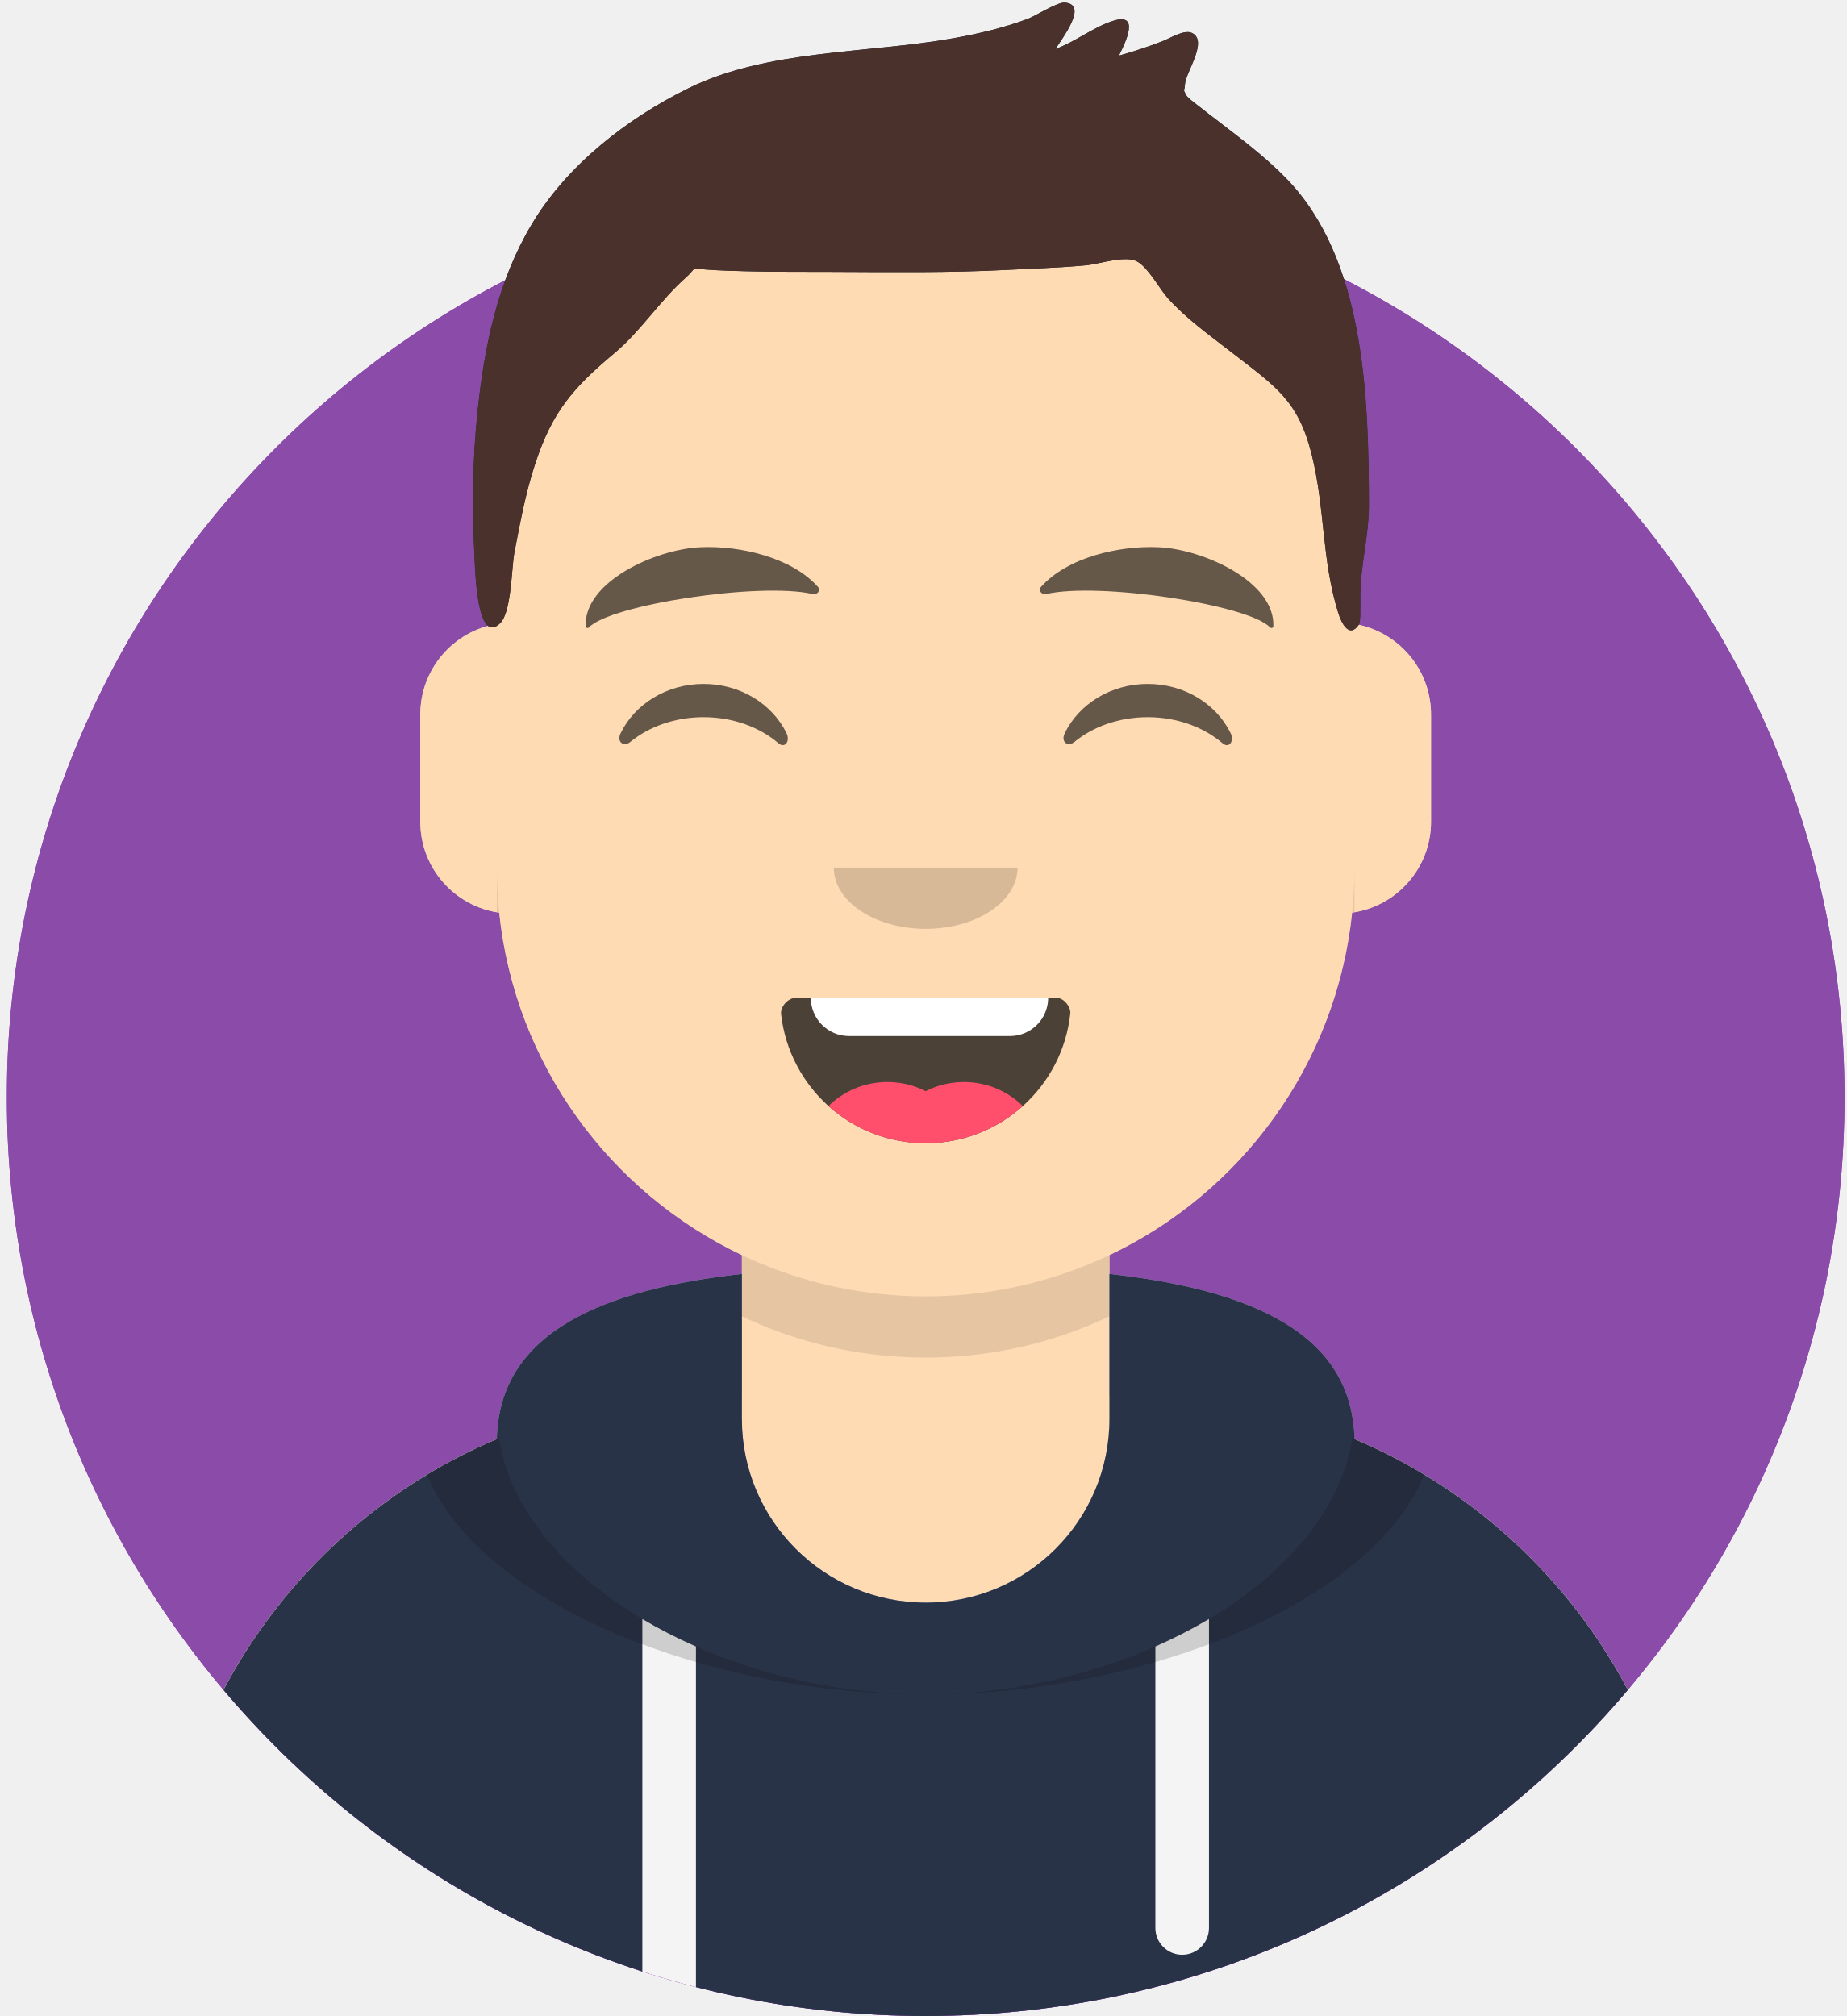
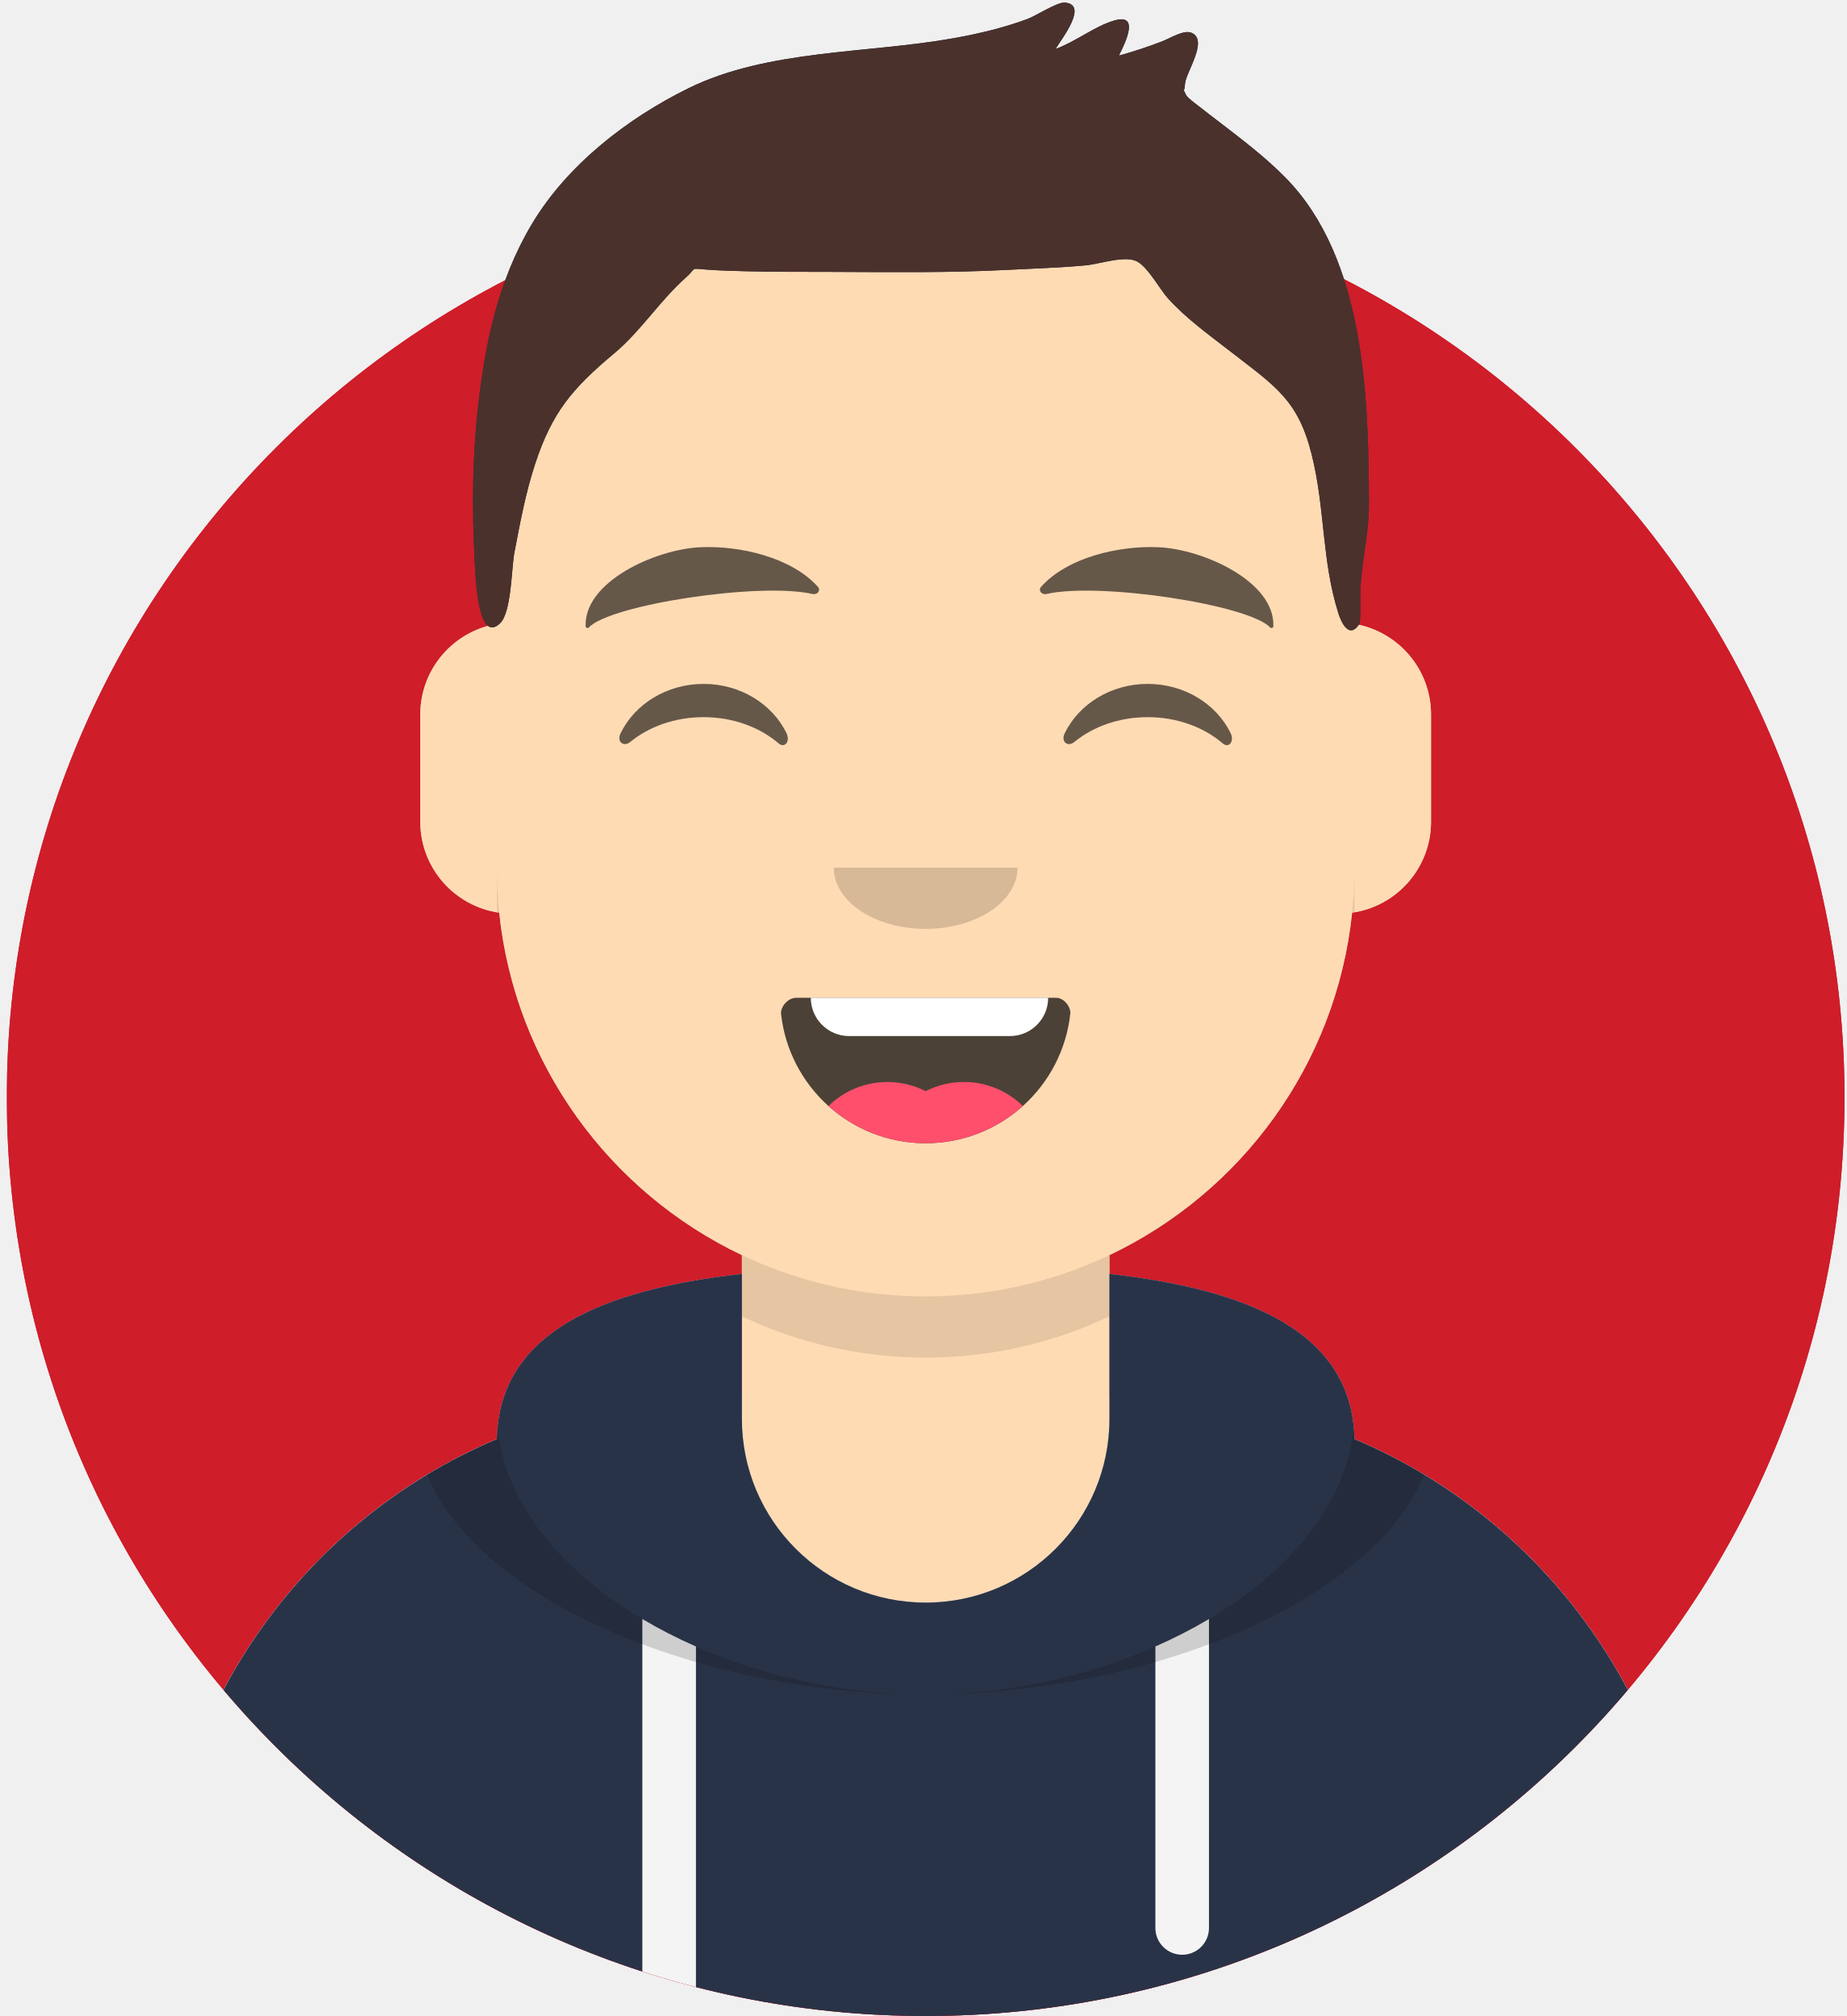
<svg xmlns="http://www.w3.org/2000/svg" xmlns:xlink="http://www.w3.org/1999/xlink" width="217px" height="237px" viewBox="0 0 217 237" version="1.1">
  <defs>
    <circle id="path-1" cx="108" cy="108" r="108" />
    <path d="M-3.19744231e-14,144 L-3.19744231e-14,-1.42108547e-14 L237.6,-1.42108547e-14 L237.6,144 L226.8,144 C226.8,203.647 178.447,252 118.8,252 C59.153,252 10.8,203.647 10.8,144 L10.8,144 L-3.19744231e-14,144 Z" id="path-3" />
    <path d="M90,0 C117.835,-5.11323436e-15 140.4,22.565 140.4,50.4 L140.401,55.949 C145.508,56.807 149.4,61.249 149.4,66.6 L149.4,79.2 C149.4,84.647 145.367,89.152 140.125,89.893 C138.265,107.718 127.114,122.78 111.601,130.149 L111.6,146.7 L115.2,146.7 C150.988,146.7 180,175.712 180,211.5 L180,219.6 L0,219.6 L0,211.5 C-4.38277231e-15,175.712 29.012,146.7 64.8,146.7 L68.4,146.7 L68.4,130.15 C52.886,122.78 41.735,107.718 39.875,89.893 C34.633,89.152 30.6,84.647 30.6,79.2 L30.6,66.6 C30.6,61.249 34.492,56.806 39.6,55.949 L39.6,50.4 C39.6,22.565 62.165,5.11323436e-15 90,0 Z" id="path-5" />
    <path d="M140.401,11.764 C156.691,13.587 169.2,18.597 169.2,31.569 L169.194,31.18 C192.467,41.01 208.8,64.047 208.8,90.9 L208.8,99 L28.8,99 L28.8,90.9 C28.8,64.047 45.133,41.01 68.406,31.18 C68.653,18.496 81.073,13.568 97.2,11.764 L97.2,28.8 C97.2,40.729 106.871,50.4 118.8,50.4 C130.729,50.4 140.4,40.729 140.4,28.8 L140.4,28.8 Z" id="path-7" />
    <path d="M31.606,13.615 C32.558,22.158 39.803,28.8 48.6,28.8 C57.424,28.8 64.687,22.117 65.603,13.536 C65.676,12.845 64.905,11.7 63.938,11.7 C50.534,11.7 40.264,11.7 33.378,11.7 C32.406,11.7 31.511,12.761 31.606,13.615 Z" id="path-9" />
    <rect id="path-11" x="0" y="0" width="237.6" height="252" />
    <path d="M118.135,20.928 C115.651,18.39 112.767,16.236 109.962,14.076 C109.343,13.6 108.715,13.135 108.109,12.641 C107.972,12.528 106.563,11.519 106.394,11.148 C105.988,10.254 106.224,10.95 106.28,9.884 C106.35,8.535 109.1,4.727 107.048,3.854 C106.146,3.47 104.536,4.492 103.67,4.83 C101.977,5.49 100.263,6.054 98.512,6.54 C99.351,4.869 100.95,1.524 97.944,2.419 C95.603,3.116 93.421,4.91 91.068,5.753 C91.847,4.477 94.96,0.523 92.147,0.302 C91.271,0.233 88.724,1.875 87.782,2.226 C84.959,3.275 82.075,3.953 79.111,4.487 C69.033,6.304 57.248,5.786 47.923,10.374 C40.735,13.911 33.636,19.4 29.484,26.389 C25.481,33.125 23.984,40.498 23.146,48.217 C22.532,53.882 22.482,59.738 22.769,65.424 C22.863,67.287 23.073,75.874 25.779,73.273 C27.127,71.978 27.117,66.745 27.457,64.974 C28.133,61.451 28.783,57.911 29.91,54.5 C31.895,48.49 34.238,45.687 39.184,41.547 C42.359,38.89 44.588,35.3 47.625,32.62 C48.99,31.416 47.949,31.542 50.143,31.7 C51.616,31.806 53.097,31.846 54.574,31.885 C57.99,31.974 61.412,31.951 64.829,31.963 C71.711,31.988 78.561,32.085 85.437,31.725 C88.492,31.565 91.556,31.478 94.603,31.195 C96.306,31.038 99.326,29.947 100.728,30.78 C102.01,31.543 103.342,34.034 104.263,35.054 C106.438,37.464 109.032,39.305 111.576,41.282 C116.881,45.403 119.559,46.98 121.17,53.421 C122.775,59.838 122.325,65.791 124.312,72.106 C124.662,73.217 125.586,75.13 126.726,73.415 C126.937,73.096 126.883,71.345 126.883,70.337 C126.883,66.27 127.913,63.218 127.9,59.123 C127.849,46.674 127.447,30.442 118.135,20.928 Z" id="path-13" />
  </defs>
  <g id="Website" stroke="none" stroke-width="1" fill="none" fill-rule="evenodd">
    <g id="mf-avatar" transform="translate(-10, -15)">
      <g id="Circle" transform="translate(10.8, 36)">
        <mask id="mask-2" fill="white">
          <use xlink:href="#path-1" />
        </mask>
-         <use id="Circle-Background" fill="#972dc2" xlink:href="#path-1" />
-         <g id="🖍-Circle-Color" mask="url(#mask-2)" fill="#8a4ca8">
+         <use id="Circle-Background" fill="#CF1D2A" xlink:href="#path-1" />
+         <g id="🖍-Circle-Color" mask="url(#mask-2)" fill="#CF1D2A">
          <rect id="🖍Color" x="0" y="0" width="216.445" height="216" />
        </g>
      </g>
      <mask id="mask-4" fill="white">
        <use xlink:href="#path-3" />
      </mask>
      <g id="Mask" />
      <g id="Avataaar" mask="url(#mask-4)">
        <g id="Body" transform="translate(28.8, 32.4)">
          <mask id="mask-6" fill="white">
            <use xlink:href="#path-5" />
          </mask>
          <use fill="#D0C6AC" xlink:href="#path-5" />
          <g id="Skin/👶🏻-05-Pale" mask="url(#mask-6)" fill="#FFDBB4">
            <g transform="translate(-28.8, 0)" id="Color">
              <rect x="0" y="0" width="238.384" height="220.355" />
            </g>
          </g>
          <path d="M39.6,84.6 C39.6,112.435 62.165,135 90,135 C117.835,135 140.4,112.435 140.4,84.6 L140.4,84.6 L140.4,91.8 C140.4,119.635 117.835,142.2 90,142.2 C62.165,142.2 39.6,119.635 39.6,91.8 Z" id="Neck-Shadow" fill-opacity="0.1" fill="#000000" mask="url(#mask-6)" />
        </g>
        <g id="Clothing/Hoodie" transform="translate(0, 153)">
          <mask id="mask-8" fill="white">
            <use xlink:href="#path-7" />
          </mask>
          <use id="Hoodie" fill="#B7C1DB" fill-rule="evenodd" xlink:href="#path-7" />
          <g id="Color/Palette/Slate" mask="url(#mask-8)" fill="#293347" fill-rule="evenodd">
            <rect id="🖍Color" x="0" y="0" width="238.491" height="99" />
          </g>
          <path d="M91.8,55.565 L91.8,99 L85.5,99 L85.499,52.335 C87.483,53.514 89.592,54.594 91.8,55.565 Z M152.101,52.334 L152.1,88.65 C152.1,90.39 150.69,91.8 148.95,91.8 C147.21,91.8 145.8,90.39 145.8,88.65 L145.801,55.565 C148.009,54.594 150.118,53.513 152.101,52.334 Z" id="Straps" fill="#F4F4F4" fill-rule="evenodd" mask="url(#mask-8)" />
          <path d="M155.733,11.451 C169.28,14.013 178.65,19.118 178.65,29.077 C178.65,46.818 148.916,61.2 118.8,61.2 C88.684,61.2 58.95,46.818 58.95,29.077 C58.95,19.118 68.32,14.013 81.867,11.451 C73.689,14.466 68.4,19.534 68.4,27.969 C68.4,46.322 93.439,61.2 118.8,61.2 C144.161,61.2 169.2,46.322 169.2,27.969 C169.2,19.71 164.13,14.679 156.241,11.642 Z" id="Shadow" fill-opacity="0.16" fill="#000000" fill-rule="evenodd" mask="url(#mask-8)" />
        </g>
        <g id="Face" transform="translate(68.4, 73.8)">
          <g id="Mouth/Smile" transform="translate(1.8, 46.8)">
            <mask id="mask-10" fill="white">
              <use xlink:href="#path-9" />
            </mask>
            <use id="Mouth" fill-opacity="0.7" fill="#000000" fill-rule="evenodd" xlink:href="#path-9" />
            <path d="M39.6,1.8 L58.5,1.8 C60.985,1.8 63,3.815 63,6.3 L63,11.7 C63,14.185 60.985,16.2 58.5,16.2 L39.6,16.2 C37.115,16.2 35.1,14.185 35.1,11.7 L35.1,6.3 C35.1,3.815 37.115,1.8 39.6,1.8 Z" id="Teeth" fill="#FFFFFF" fill-rule="evenodd" mask="url(#mask-10)" />
            <g id="Tongue" stroke-width="1" fill-rule="evenodd" mask="url(#mask-10)" fill="#FF4F6D">
              <g transform="translate(34.2, 21.6)">
                <circle cx="9.9" cy="9.9" r="9.9" />
                <circle cx="18.9" cy="9.9" r="9.9" />
              </g>
            </g>
          </g>
          <g id="Nose/Default" transform="translate(25.2, 36)" fill="#000000" fill-opacity="0.16">
            <path d="M14.4,7.2 C14.4,11.176 19.235,14.4 25.2,14.4 L25.2,14.4 C31.165,14.4 36,11.176 36,7.2" id="Nose" />
          </g>
          <g id="Eyes/Happy-😁" transform="translate(0, 7.2)" fill="#000000" fill-opacity="0.6">
            <path d="M14.544,20.203 C16.206,16.784 19.948,14.4 24.298,14.4 C28.632,14.4 32.363,16.767 34.034,20.166 C34.53,21.176 33.824,22.003 33.112,21.39 C30.906,19.494 27.773,18.309 24.298,18.309 C20.931,18.309 17.886,19.421 15.694,21.214 C14.892,21.87 14.058,21.203 14.544,20.203 Z" id="Squint" />
            <path d="M66.744,20.203 C68.406,16.784 72.148,14.4 76.498,14.4 C80.832,14.4 84.563,16.767 86.234,20.166 C86.73,21.176 86.024,22.003 85.312,21.39 C83.106,19.494 79.973,18.309 76.498,18.309 C73.131,18.309 70.086,19.421 67.894,21.214 C67.092,21.87 66.258,21.203 66.744,20.203 Z" id="Squint" />
          </g>
          <g id="Eyebrow/Natural/Default-Natural" fill="#000000" fill-opacity="0.6">
            <path d="M23.435,5.589 C18.25,6.285 10.164,10.805 10.84,16.036 C10.862,16.207 11.121,16.261 11.233,16.118 C13.471,13.248 30.774,9.033 37.075,9.913 C37.652,9.994 38.032,9.399 37.639,9.027 C34.269,5.845 28.08,4.961 23.435,5.589" id="Eyebrow" transform="translate(24.3, 10.8) rotate(5) translate(-24.3, -10.8) " />
            <path d="M76.535,5.589 C71.35,6.285 63.264,10.805 63.94,16.036 C63.962,16.207 64.221,16.261 64.333,16.118 C66.571,13.248 83.874,9.033 90.175,9.913 C90.752,9.994 91.132,9.399 90.739,9.027 C87.369,5.845 81.18,4.961 76.535,5.589" id="Eyebrow" transform="translate(77.4, 10.8) scale(-1, 1) rotate(5) translate(-77.4, -10.8) " />
          </g>
        </g>
        <g id="Top">
          <mask id="mask-12" fill="white">
            <use xlink:href="#path-11" />
          </mask>
          <g id="Mask" />
          <g mask="url(#mask-12)">
            <g transform="translate(43, 15)">
              <mask id="mask-14" fill="white">
                <use xlink:href="#path-13" />
              </mask>
              <use id="Short-Hair" stroke="none" fill="#1F3140" fill-rule="evenodd" xlink:href="#path-13" />
              <g id="Color/Hair/Brown-Dark" stroke="none" fill="none" mask="url(#mask-14)" fill-rule="evenodd">
                <g transform="translate(-43.1, -15)" fill="#4A312C" id="Color">
                  <rect x="0" y="0" width="239.107" height="252.406" />
                </g>
              </g>
            </g>
          </g>
        </g>
      </g>
    </g>
  </g>
</svg>
